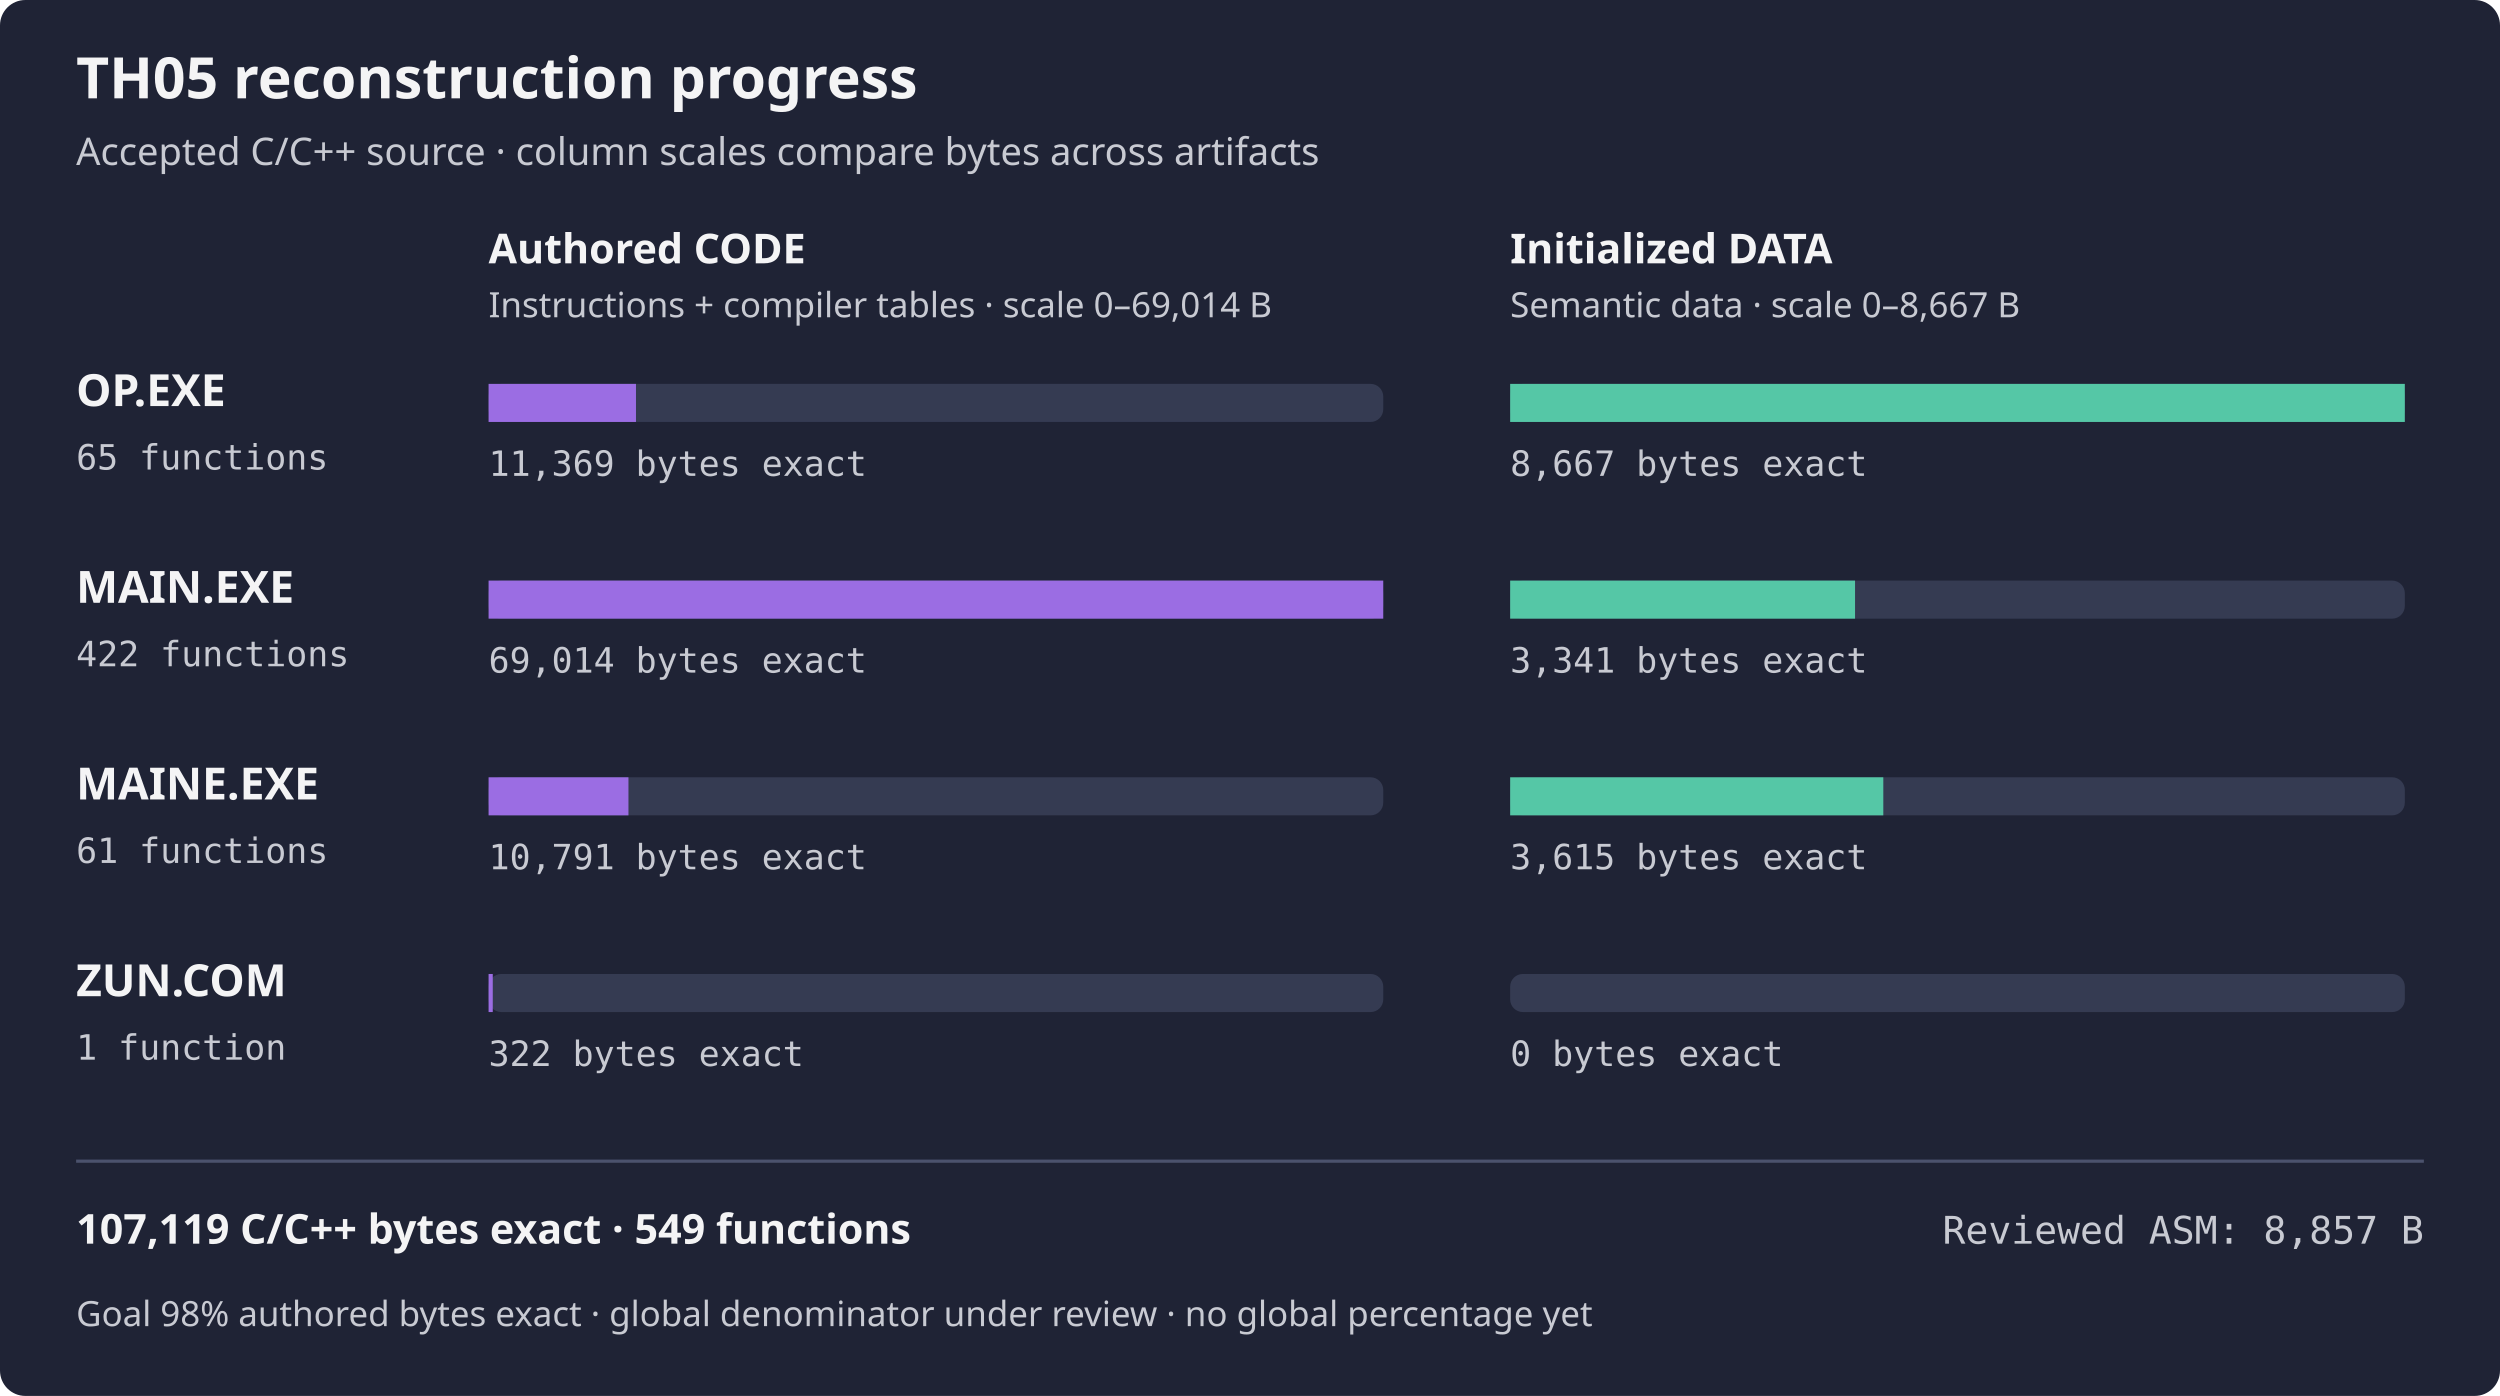
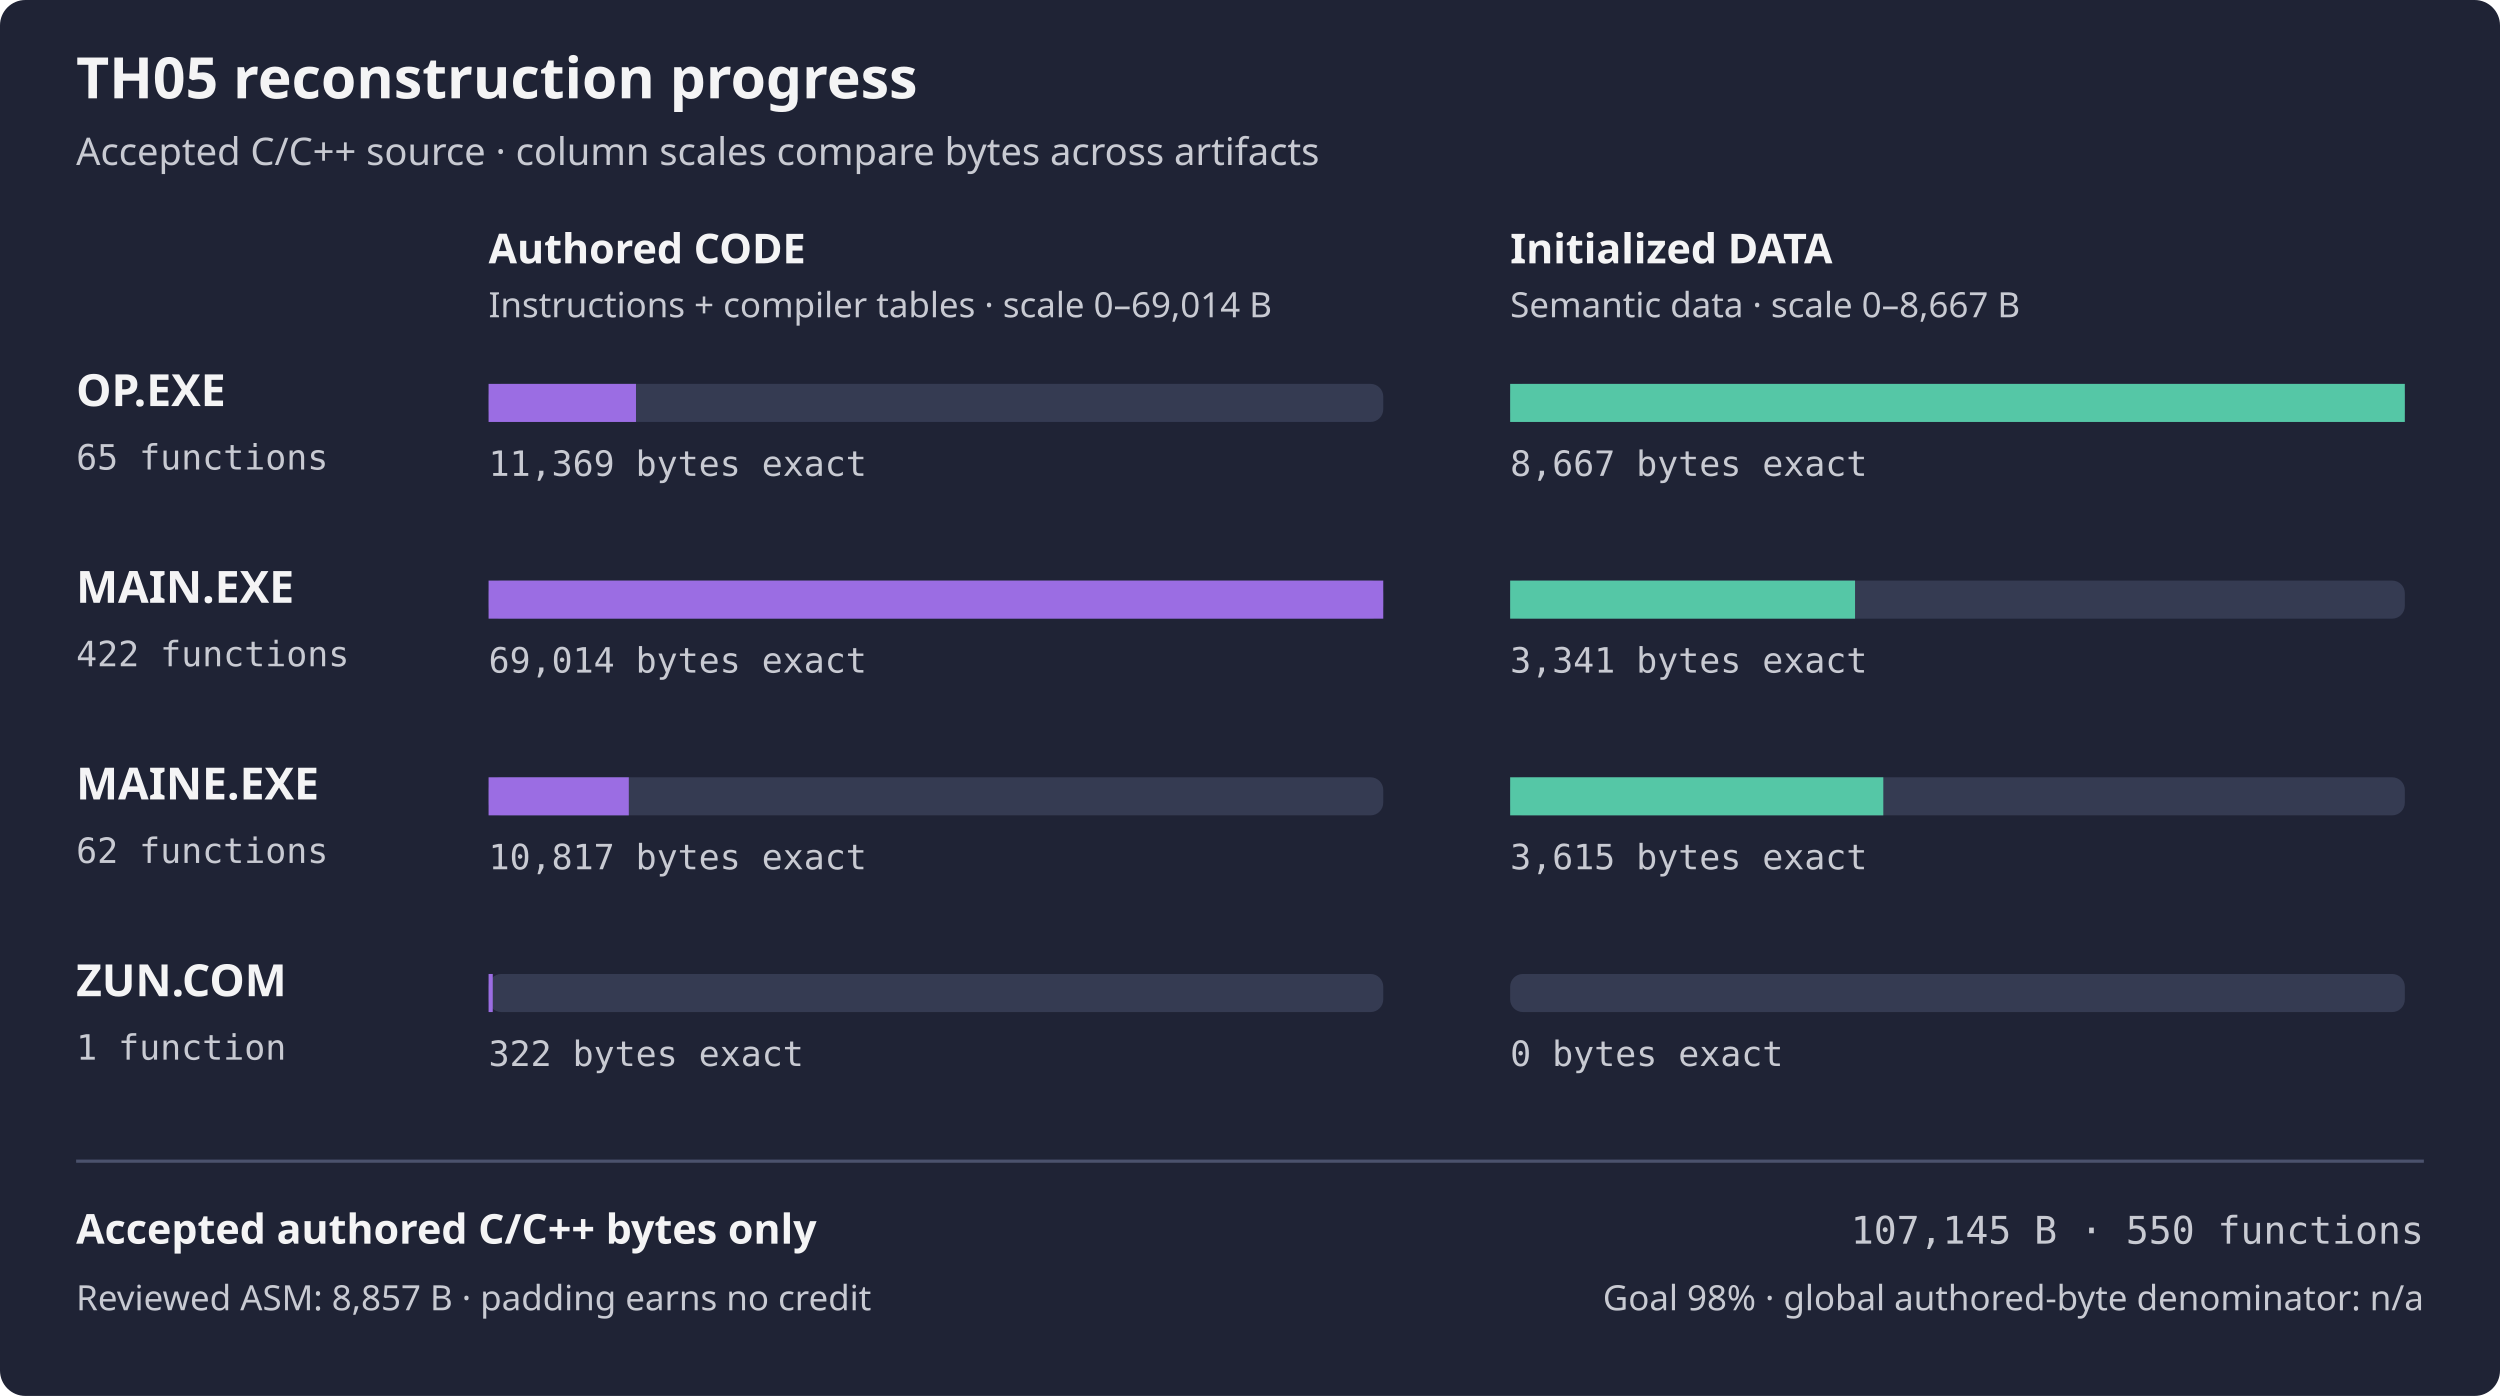
<svg xmlns="http://www.w3.org/2000/svg" width="788" height="440" viewBox="0 0 788 440" role="img" aria-labelledby="title desc">
  <rect width="788" height="440" rx="8" fill="#1f2335" />
-   <g fill="#f4f4f5" font-family="sans-serif">
-     <text x="24" y="31" font-size="18" font-weight="600">TH05 reconstruction progress</text>
-     <text x="24" y="52" fill="#c8cad2" font-size="12">Accepted C/C++ source · column scales compare bytes across artifacts</text>
-     <text x="154" y="83" font-size="13" font-weight="600">Authored CODE</text>
-     <text x="476" y="83" font-size="13" font-weight="600">Initialized DATA</text>
-     <text x="154" y="100" fill="#c8cad2" font-size="11">Instructions + compiler tables · scale 0–69,014 B</text>
-     <text x="476" y="100" fill="#c8cad2" font-size="11">Semantic data · scale 0–8,667 B</text>
-     <text x="24" y="128" font-size="14" font-weight="600">OP.EXE</text>
-     <text x="24" y="148" fill="#c8cad2" font-family="monospace" font-size="11">65 functions</text>
-     <rect x="154" y="121" width="282" height="12" rx="4" fill="#353b52" />
-     <rect x="154" y="121" width="46.46" height="12" fill="#9b6de3" />
-     <rect x="476" y="121" width="282" height="12" rx="4" fill="#353b52" />
-     <rect x="476" y="121" width="282.00" height="12" fill="#55c7a6" />
-     <text x="154" y="150" fill="#c8cad2" font-family="monospace" font-size="11">11,369 bytes exact</text>
-     <text x="476" y="150" fill="#c8cad2" font-family="monospace" font-size="11">8,667 bytes exact</text>
-     <text x="24" y="190" font-size="14" font-weight="600">MAIN.EXE</text>
-     <text x="24" y="210" fill="#c8cad2" font-family="monospace" font-size="11">422 functions</text>
-     <rect x="154" y="183" width="282" height="12" rx="4" fill="#353b52" />
-     <rect x="154" y="183" width="282.00" height="12" fill="#9b6de3" />
-     <rect x="476" y="183" width="282" height="12" rx="4" fill="#353b52" />
-     <rect x="476" y="183" width="108.71" height="12" fill="#55c7a6" />
-     <text x="154" y="212" fill="#c8cad2" font-family="monospace" font-size="11">69,014 bytes exact</text>
-     <text x="476" y="212" fill="#c8cad2" font-family="monospace" font-size="11">3,341 bytes exact</text>
-     <text x="24" y="252" font-size="14" font-weight="600">MAINE.EXE</text>
-     <text x="24" y="272" fill="#c8cad2" font-family="monospace" font-size="11">61 functions</text>
-     <rect x="154" y="245" width="282" height="12" rx="4" fill="#353b52" />
-     <rect x="154" y="245" width="44.09" height="12" fill="#9b6de3" />
-     <rect x="476" y="245" width="282" height="12" rx="4" fill="#353b52" />
-     <rect x="476" y="245" width="117.62" height="12" fill="#55c7a6" />
-     <text x="154" y="274" fill="#c8cad2" font-family="monospace" font-size="11">10,791 bytes exact</text>
-     <text x="476" y="274" fill="#c8cad2" font-family="monospace" font-size="11">3,615 bytes exact</text>
-     <text x="24" y="314" font-size="14" font-weight="600">ZUN.COM</text>
-     <text x="24" y="334" fill="#c8cad2" font-family="monospace" font-size="11">1 function</text>
-     <rect x="154" y="307" width="282" height="12" rx="4" fill="#353b52" />
-     <rect x="154" y="307" width="1.32" height="12" fill="#9b6de3" />
-     <rect x="476" y="307" width="282" height="12" rx="4" fill="#353b52" />
-     <rect x="476" y="307" width="0.00" height="12" fill="#55c7a6" />
-     <text x="154" y="336" fill="#c8cad2" font-family="monospace" font-size="11">322 bytes exact</text>
-     <text x="476" y="336" fill="#c8cad2" font-family="monospace" font-size="11">0 bytes exact</text>
-     <path d="M24 366 H764" stroke="#4b526d" />
-     <text x="24" y="392" font-size="13" font-weight="600">107,119 C/C++ bytes exact · 549 functions</text>
-     <text x="764" y="392" fill="#c8cad2" text-anchor="end" font-family="monospace" font-size="12">Reviewed ASM: 8,857 B</text>
-     <text x="24" y="418" fill="#c8cad2" font-size="11">Goal 98% authored bytes exact · global denominator under review · no global percentage yet</text>
-   </g>
+   <text x="24" y="31" fill="#f4f4f5" font-family="sans-serif" font-size="18" font-weight="600">TH05 reconstruction progress</text>
+   <text x="24" y="52" fill="#c8cad2" font-family="sans-serif" font-size="12">Accepted C/C++ source · column scales compare bytes across artifacts</text>
+   <text x="154" y="83" fill="#f4f4f5" font-family="sans-serif" font-size="13" font-weight="600">Authored CODE</text>
+   <text x="476" y="83" fill="#f4f4f5" font-family="sans-serif" font-size="13" font-weight="600">Initialized DATA</text>
+   <text x="154" y="100" fill="#c8cad2" font-family="sans-serif" font-size="11">Instructions + compiler tables · scale 0–69,014 B</text>
+   <text x="476" y="100" fill="#c8cad2" font-family="sans-serif" font-size="11">Semantic data · scale 0–8,667 B</text>
+   <text x="24" y="128" fill="#f4f4f5" font-family="sans-serif" font-size="14" font-weight="600">OP.EXE</text>
+   <text x="24" y="148" fill="#c8cad2" font-family="monospace" font-size="11">65 functions</text>
+   <rect x="154" y="121" width="282" height="12" rx="4" fill="#353b52" />
+   <rect x="154" y="121" width="46.46" height="12" fill="#9b6de3" />
+   <rect x="476" y="121" width="282" height="12" rx="4" fill="#353b52" />
+   <rect x="476" y="121" width="282.00" height="12" fill="#55c7a6" />
+   <text x="154" y="150" fill="#c8cad2" font-family="monospace" font-size="11">11,369 bytes exact</text>
+   <text x="476" y="150" fill="#c8cad2" font-family="monospace" font-size="11">8,667 bytes exact</text>
+   <text x="24" y="190" fill="#f4f4f5" font-family="sans-serif" font-size="14" font-weight="600">MAIN.EXE</text>
+   <text x="24" y="210" fill="#c8cad2" font-family="monospace" font-size="11">422 functions</text>
+   <rect x="154" y="183" width="282" height="12" rx="4" fill="#353b52" />
+   <rect x="154" y="183" width="282.00" height="12" fill="#9b6de3" />
+   <rect x="476" y="183" width="282" height="12" rx="4" fill="#353b52" />
+   <rect x="476" y="183" width="108.71" height="12" fill="#55c7a6" />
+   <text x="154" y="212" fill="#c8cad2" font-family="monospace" font-size="11">69,014 bytes exact</text>
+   <text x="476" y="212" fill="#c8cad2" font-family="monospace" font-size="11">3,341 bytes exact</text>
+   <text x="24" y="252" fill="#f4f4f5" font-family="sans-serif" font-size="14" font-weight="600">MAINE.EXE</text>
+   <text x="24" y="272" fill="#c8cad2" font-family="monospace" font-size="11">62 functions</text>
+   <rect x="154" y="245" width="282" height="12" rx="4" fill="#353b52" />
+   <rect x="154" y="245" width="44.20" height="12" fill="#9b6de3" />
+   <rect x="476" y="245" width="282" height="12" rx="4" fill="#353b52" />
+   <rect x="476" y="245" width="117.62" height="12" fill="#55c7a6" />
+   <text x="154" y="274" fill="#c8cad2" font-family="monospace" font-size="11">10,817 bytes exact</text>
+   <text x="476" y="274" fill="#c8cad2" font-family="monospace" font-size="11">3,615 bytes exact</text>
+   <text x="24" y="314" fill="#f4f4f5" font-family="sans-serif" font-size="14" font-weight="600">ZUN.COM</text>
+   <text x="24" y="334" fill="#c8cad2" font-family="monospace" font-size="11">1 function</text>
+   <rect x="154" y="307" width="282" height="12" rx="4" fill="#353b52" />
+   <rect x="154" y="307" width="1.32" height="12" fill="#9b6de3" />
+   <rect x="476" y="307" width="282" height="12" rx="4" fill="#353b52" />
+   <rect x="476" y="307" width="0.00" height="12" fill="#55c7a6" />
+   <text x="154" y="336" fill="#c8cad2" font-family="monospace" font-size="11">322 bytes exact</text>
+   <text x="476" y="336" fill="#c8cad2" font-family="monospace" font-size="11">0 bytes exact</text>
+   <path d="M24 366 H764" stroke="#4b526d" />
+   <text x="24" y="392" fill="#f4f4f5" font-family="sans-serif" font-size="13" font-weight="600">Accepted authored C/C++ bytes only</text>
+   <text x="764" y="392" fill="#c8cad2" font-family="monospace" text-anchor="end" font-size="12">107,145 B · 550 functions</text>
+   <text x="24" y="413" fill="#c8cad2" font-family="sans-serif" font-size="11">Reviewed ASM: 8,857 B · padding earns no credit</text>
+   <text x="764" y="413" fill="#c8cad2" font-family="sans-serif" text-anchor="end" font-size="11">Goal 98% · global authored-byte denominator: n/a</text>
</svg>
